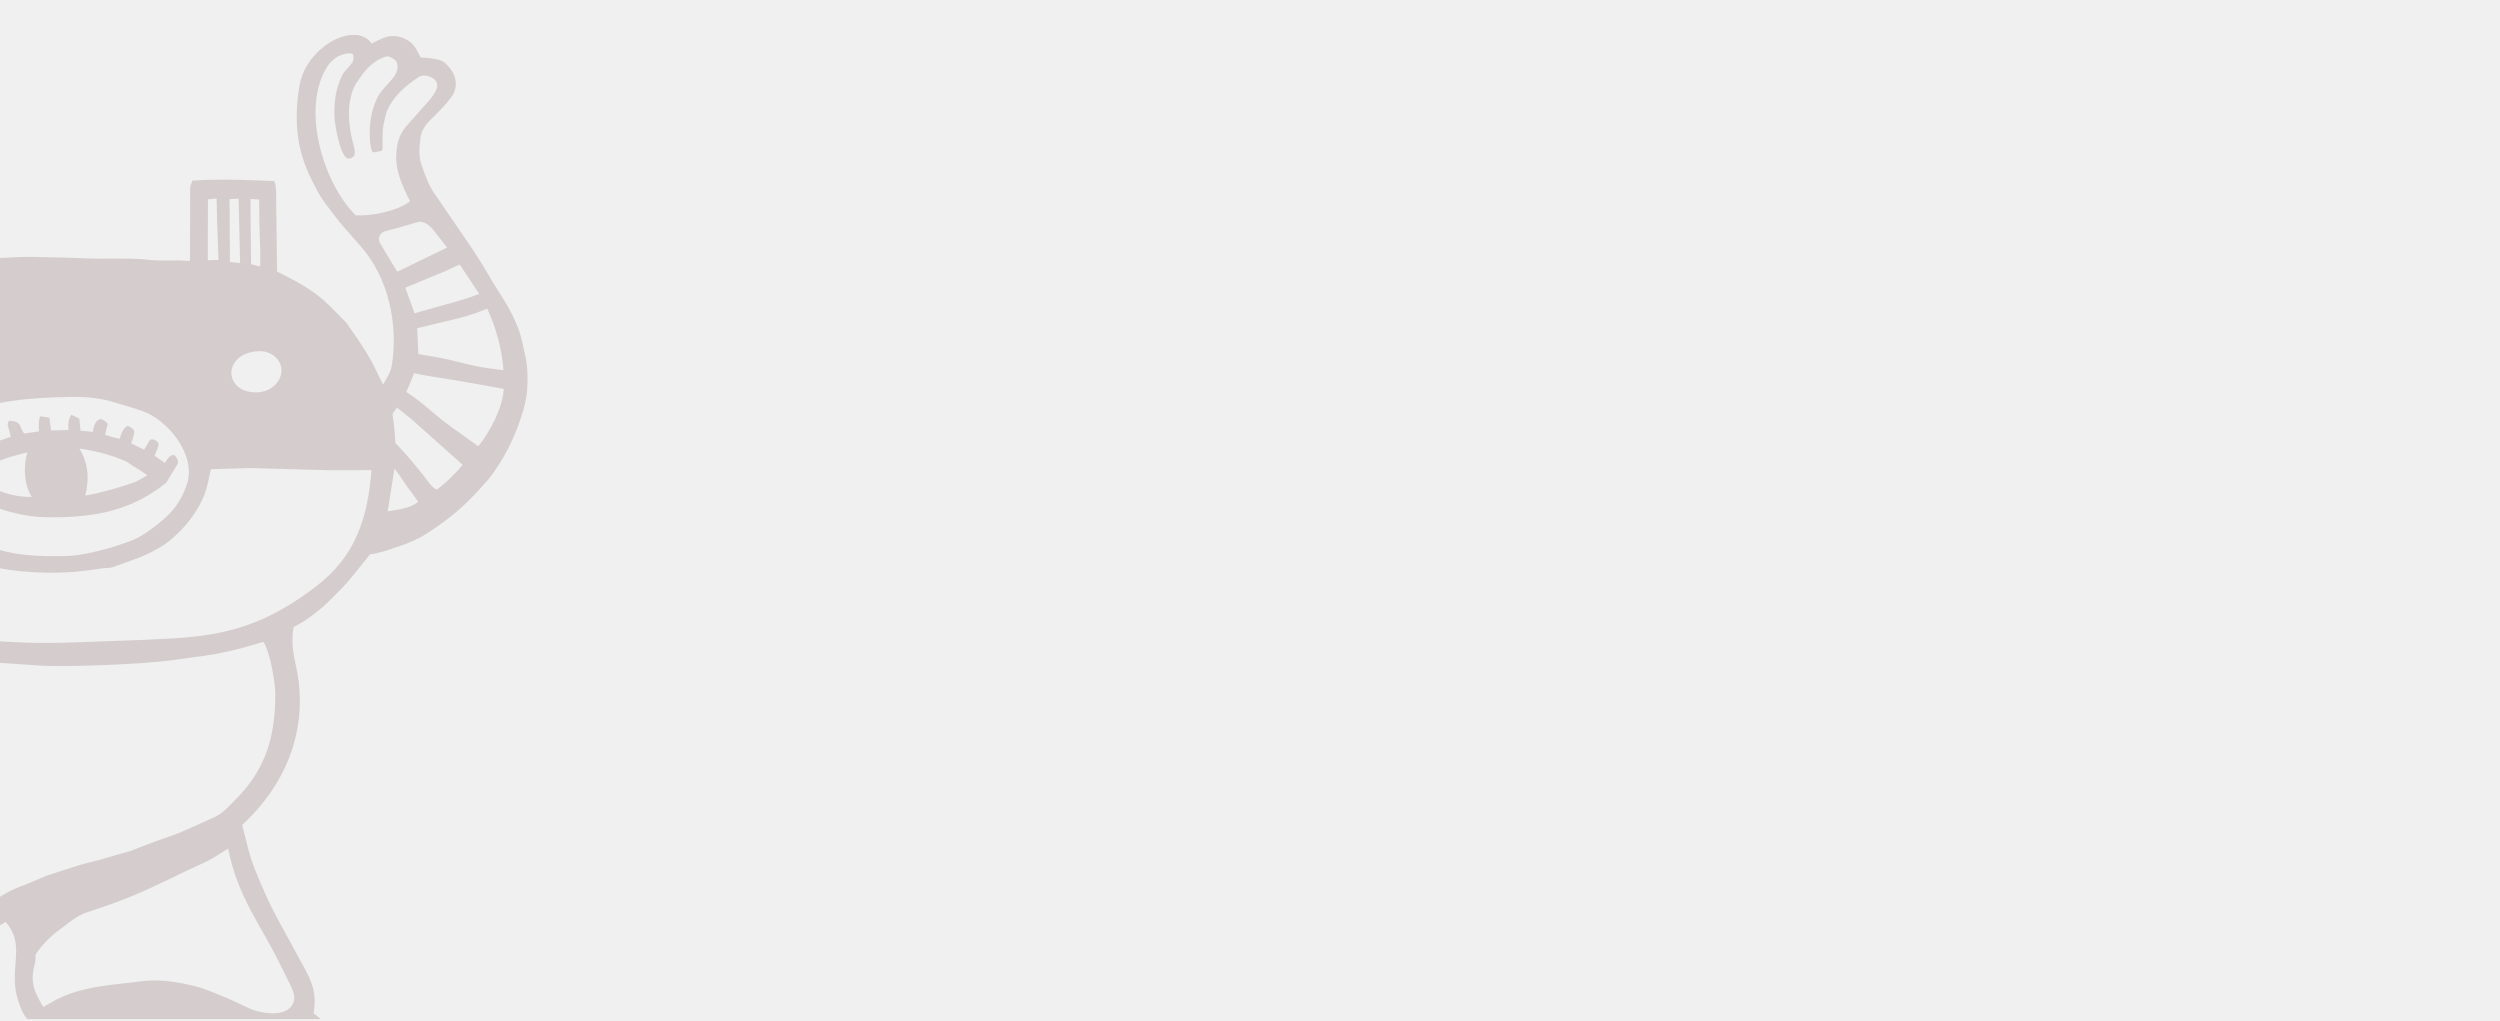
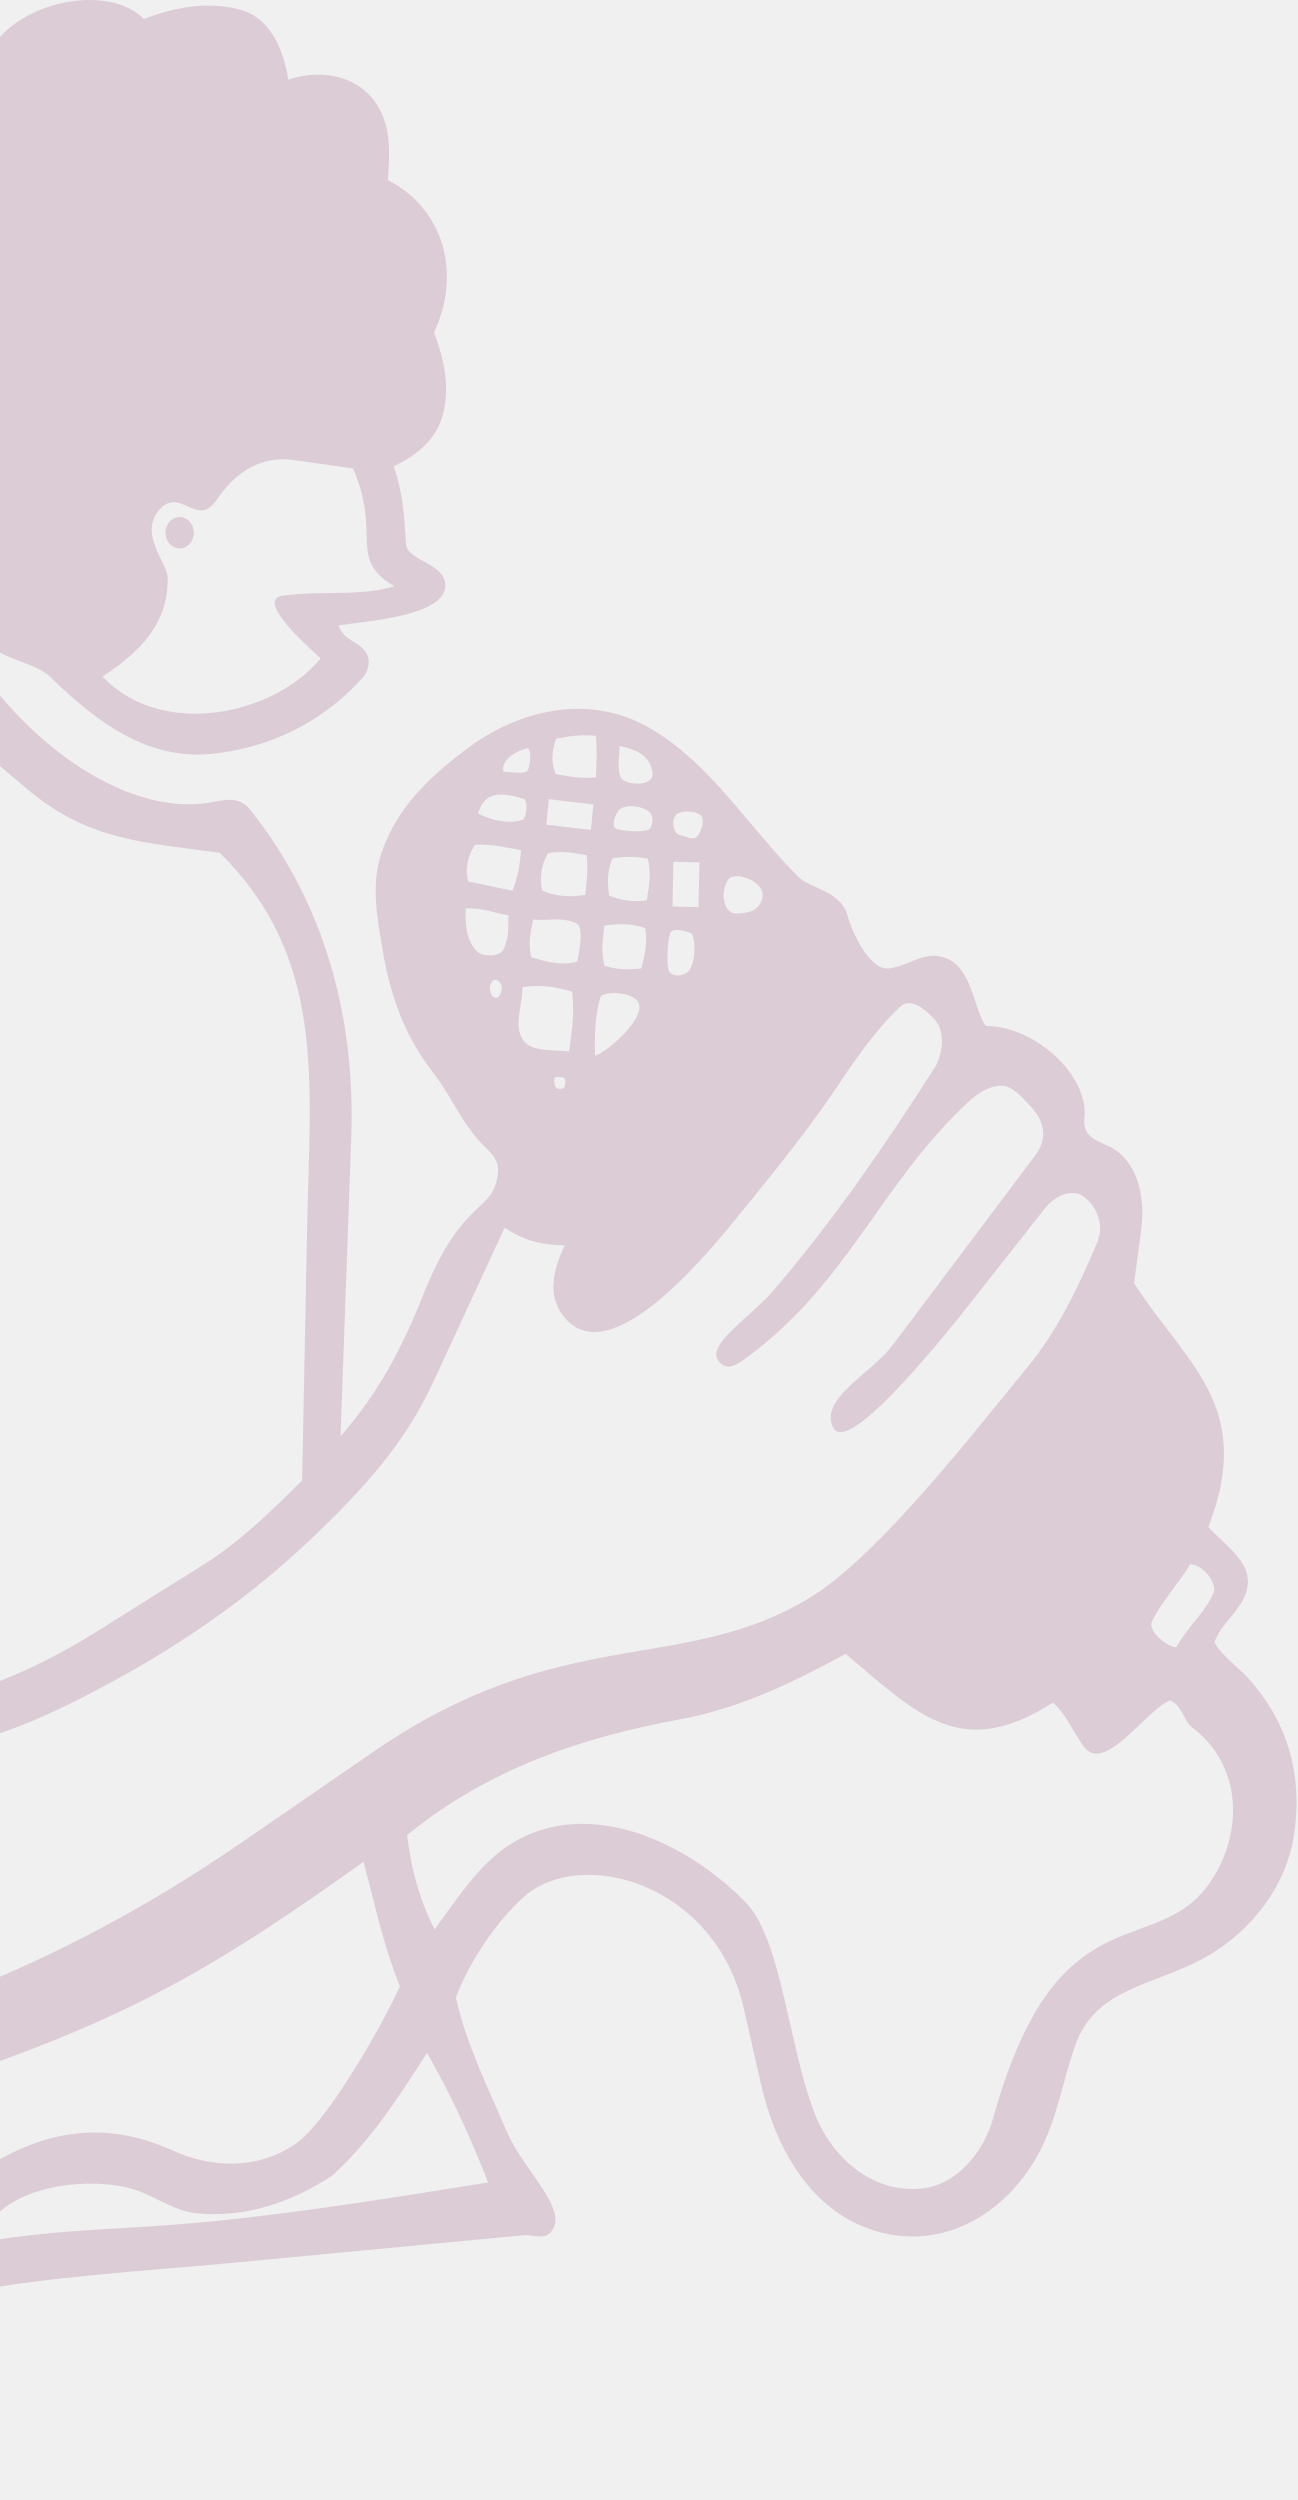
- <svg xmlns="http://www.w3.org/2000/svg" width="1440" height="588" viewBox="0 0 1440 588" fill="none">
-   <g clip-path="url(#clip0_800_301)">
-     <g opacity="0.15" clip-path="url(#clip1_800_301)">
-       <path d="M-117.915 570.235C-117.592 566.069 -120.894 563.825 -123.074 561.503C-127.755 556.525 -132.257 556.912 -138.034 559.453C-141.749 562.122 -145.373 564.147 -150.042 564.882C-151.37 564.354 -152.763 562.342 -153.55 560.949C-156.903 554.977 -160.488 549.754 -164.422 544.144C-166.369 541.371 -167.453 536.496 -171.683 529.686C-173.837 526.217 -175.359 522.515 -177.125 518.917C-178.518 516.08 -180.26 513.565 -180.879 510.263C-182.478 501.816 -187.108 495.225 -186.192 483.295C-186.076 481.722 -183.277 474.461 -181.536 472.049C-180.105 470.089 -178.054 467.716 -175.991 466.555L-171.244 463.898C-167.066 461.551 -163.377 459.707 -158.734 458.907C-154.71 458.211 -151.086 457.837 -147.088 458.597C-140.601 459.823 -134.565 461.706 -128.478 464.311L-118.186 456.302L-108.823 448.86C-102 443.443 -97.615 441.199 -90.612 435.512C-101.304 420.435 -107.533 402.792 -107.572 384.362C-107.584 377.139 -106.914 370.317 -110.241 363.636C-111.441 361.212 -114.02 359.109 -116.148 357.278C-118.637 355.124 -120.688 352.79 -122.971 350.494C-133.211 340.202 -144.496 327.937 -151.344 315.053C-154.633 308.888 -156.838 302.298 -158.825 295.501C-165.531 272.634 -162.848 241.772 -152.608 220.298C-150.171 215.204 -148.146 210.083 -145.412 205.247C-139.776 195.291 -133.972 188.468 -125.988 180.639L-120.559 175.326C-117.425 172.256 -111.273 166.891 -107.662 164.815C-92.147 155.903 -86.136 155.516 -69.228 151.892C-61.464 150.228 -53.688 150.099 -45.794 149.944L-35.283 149.751L-18.865 149.39L-2.731 148.758C7.148 148.371 10.308 147.765 20.806 148.01L29.847 148.216L37.534 148.384L47.684 148.745L56.724 148.99L65.985 148.951C72.382 148.925 78.263 148.9 84.595 149.557C95.183 150.641 99.156 149.467 109.396 150.344L109.551 108.184C109.551 107.152 110.363 105.32 110.789 104.057C123.609 103.102 136.067 103.437 148.9 103.94L157.967 104.289C158.985 106.842 159.011 108.777 159.037 111.524L159.579 156.393C170.412 161.797 181.336 167.459 189.964 176.216L199.56 185.953L204.099 192.505C208.91 199.456 213.463 206.382 216.997 214.12C218.196 216.751 219.382 218.982 220.685 221.433C222.658 217.977 225.07 214.481 225.689 210.47C229.442 186.585 223.819 160.094 207.762 141.845L199.057 131.953C194.672 126.975 190.854 121.751 186.804 116.412C183.98 112.672 181.955 108.3 179.788 104.108C170.619 86.362 169.213 68.77 172.553 49.102C174.088 40.087 179.273 32.774 186.263 27.048C193.627 21.012 207.672 15.892 214.043 25.062C217.732 23.321 221.446 20.974 225.754 20.754C229.481 20.574 233.802 22.096 236.587 24.456C239.244 26.7 240.805 30.156 242.236 33.123C245.718 33.135 249.085 33.613 252.528 34.386C255.353 35.018 256.732 36.54 258.577 38.578C262.949 43.44 264.122 50.379 259.892 56.079C256.165 61.096 251.69 65.327 247.124 69.853C245.035 71.93 242.739 75.477 242.326 78.469C241.565 83.847 241.024 90.05 242.791 95.054C244.816 100.755 246.737 106.365 250.078 111.227L268.765 138.518C273.46 145.379 277.729 151.995 281.882 159.204C288.627 170.928 294.134 176.938 299.151 190.983C300.583 195.007 301.189 199.095 302.195 203.287C304.852 214.443 304.568 226.089 301.189 237.154C297.371 249.639 292.071 261.156 284.603 271.744C281.972 275.472 279.16 278.619 276.13 281.92C266.147 292.818 257.829 299.576 245.422 307.573C240.186 310.939 234.64 313.054 228.746 315.066C223.561 316.846 218.905 318.535 213.179 319.27L206.55 327.511C203.493 331.316 200.63 335.018 197.225 338.487L191.086 344.742C185.179 350.765 176.732 357.497 169.174 361.083C167.601 368.743 168.787 376.108 170.477 383.665C178.228 418.539 165.395 451.414 139.498 475.119C141.768 484.237 143.638 492.878 147.069 501.364C151.015 511.127 155.052 520.413 160.133 529.712L174.114 555.287C179.724 565.54 182.639 571.808 180.614 583.673C189.074 589.683 193.653 597.976 195.807 607.778C197.251 614.368 198.102 621.797 194.839 628.181C193.137 631.509 189.358 634.888 186.095 636.616C181.491 639.054 176.255 638.796 171.302 639.35C164.299 640.137 152.64 638.576 145.714 636.925C141.497 635.919 140.762 632.089 141.2 628.439C140.955 627.15 140.349 624.57 139.795 623.074C138.595 619.798 133.411 616.832 129.954 616.819C120.681 619.373 116.541 619.424 115.045 629.819L111.692 634.14C107.952 638.95 84.982 639.273 78.353 639.221L54.261 639.028L33.806 638.331C30.143 638.202 26.468 637.596 22.676 636.99C15.854 635.894 9.134 630.709 6.98 624.157C5.652 620.095 5.575 615.865 4.852 611.828C4.298 608.758 4.156 606.101 5.085 603.032C6.078 599.769 7.045 596.209 9.302 593.682L15.505 586.794C11.894 582.616 9.379 573.768 8.838 569.035C7.109 553.881 13.648 542.983 3.253 531.053L-15.757 542.48C-21.729 546.065 -26.862 550.67 -31.608 555.687L-44.195 568.971C-49.354 574.413 -51.069 584.628 -58.421 588.974C-61.335 590.702 -65.269 591.167 -68.635 591.889C-71.305 598.492 -75.135 607.959 -81.274 612.395C-92.946 620.843 -111.299 621.836 -121.655 612.047C-126.04 607.894 -128.852 602.619 -131.689 597.306C-132.863 595.1 -133.211 591.889 -133.521 589.438C-133.882 586.537 -132.05 584.924 -129.909 583.557C-126.995 581.7 -124.015 579.65 -121.268 577.367C-119.785 576.142 -118.083 572.298 -117.915 570.196V570.235ZM219.821 86.878L217.551 87.316L215.036 87.793C212.831 88.206 209.929 63.611 220.659 51.436L225.934 45.452C228.269 42.795 230.139 38.655 228.178 35.354C227.288 33.858 223.806 32.065 222.207 32.581C215.629 34.735 211.012 39.352 207.298 44.859C206.15 46.561 204.602 48.638 203.803 50.482C200.308 58.581 200.54 67.351 201.933 75.993C203.364 84.853 206.988 89.973 201.288 91.34C196.219 92.552 192.686 71.401 192.582 66.565C192.415 58.465 193.472 50.521 197.161 43.285C198.515 40.629 201.185 38.63 202.887 36.063C203.661 34.902 204.216 31.059 202.358 30.84C197.045 30.182 191.563 33.755 188.765 37.985C173.327 61.316 185.489 104.676 204.847 123.97C213.811 124.627 228.991 121.558 236.187 115.948C231.97 107.552 227.817 98.64 228.217 89.496C228.488 83.331 229.752 77.527 233.969 72.768L247.382 57.666C248.917 55.938 250.284 53.706 251.277 51.707C252.734 48.767 251.354 45.929 248.814 44.717C246.273 43.505 243.603 42.757 240.895 44.536C233.827 49.205 227.172 54.983 223.355 62.825C222.349 64.875 221.872 67.738 221.278 70.021C219.357 77.373 221.201 86.62 219.821 86.878ZM125.84 149.712L125.092 128.458L124.757 114.284L119.791 114.839L119.688 135.77V149.919L125.84 149.699V149.712ZM138.298 151.466L137.434 114.4L132.224 114.697L132.443 150.925L138.298 151.466ZM149.829 141.793L149.429 130.328L149.235 114.929L144.321 114.619V122.009L144.618 152.188L149.841 153.504C149.932 149.132 149.983 145.985 149.841 141.819L149.829 141.793ZM228.849 156.522L249.42 146.527L257.519 142.58L249.342 132.159C247.408 129.696 243.797 126.897 240.289 127.981C234.072 129.902 228.127 131.618 221.897 133.191C218.97 133.926 217.306 137.267 218.905 139.962L224.361 149.171L228.836 156.535L228.849 156.522ZM238.767 180.433L263.039 173.623C267.437 172.385 271.113 171.147 276.065 169.329L264.793 152.369L255.868 156.444L233.427 165.705L235.865 172.308L238.767 180.42V180.433ZM249.304 205.35C262.949 207.607 269.849 210.638 282.14 212.224L290.007 213.243C288.962 200.411 285.802 189.061 280.657 177.789C274.763 180.175 269.127 182.148 263.065 183.593L240.327 189.023L240.972 203.97L249.304 205.35ZM-30.369 207.827L-30.034 185.54L-45.511 185.566L-45.42 207.659L-30.369 207.827ZM-71.911 207.375L-71.679 199.469C-71.55 194.981 -71.718 190.532 -72.053 185.901L-87.413 186.095L-87.929 196.18L-88.187 207.401H-71.898L-71.911 207.375ZM-51.134 188.623L-51.289 185.618L-64.805 185.824L-65.295 207.401L-51.121 207.672C-50.644 200.746 -50.786 195.252 -51.121 188.636L-51.134 188.623ZM160.611 208.046C158.096 203.944 153.504 202.126 148.952 202.268C142.426 202.474 135.848 205.428 133.733 211.76C132.327 215.99 134.184 220.827 138.028 223.458C142.4 226.45 149.313 226.876 154.433 224.528C160.327 221.82 164.544 214.481 160.598 208.046H160.611ZM290.2 224.025L275.859 221.394L261.272 218.879L245.344 216.313C243.087 215.952 240.805 215.449 238.573 214.946L236.303 220.504L234.008 225.741C244.854 232.847 249.678 238.586 260.769 246.531L275.485 257.055C282.191 248.852 289.439 235.246 290.188 224.038L290.2 224.025ZM45.994 319.528C56.312 317.877 66.178 315.001 75.941 311.326C82.519 308.836 93.223 300.647 98.266 295.23C102.638 290.536 105.94 284.461 107.81 278.438C112.917 261.994 96.912 242.107 82.209 236.845C76.302 234.73 70.408 233.131 64.347 231.325C54.145 228.281 43.789 228.449 33.174 228.81C21.322 229.21 10.063 230.022 -1.557 232.421C-9.425 234.046 -16.105 236.832 -22.644 241.269C-31.285 247.137 -38.959 254.823 -41.809 265.257C-43.86 272.789 -41.99 280.282 -38.675 287.221C-35.09 294.74 -29.131 300.299 -22.283 304.929C-15.435 309.559 -8.78 314.253 -0.771 316.613C9.689 319.696 20.084 320.341 30.84 320.354C35.922 320.354 40.99 320.354 46.02 319.541L45.994 319.528ZM251.638 282.075C257.429 277.458 262.072 273.099 266.508 267.759L236.858 241.307L228.604 234.756L226.05 238.509C226.992 244.093 227.43 249.536 227.766 255.159C235.168 262.871 241.63 270.751 248.001 279.16C248.878 280.308 250.348 281.417 251.625 282.088L251.638 282.075ZM-122.287 336.862L-114.974 343.052L-107.275 349.024C-105.302 350.559 -102.993 351.797 -100.917 353.177C-97.989 355.124 -95.242 356.246 -91.876 357.446C-88.084 358.787 -84.486 360.347 -80.513 361.302C-76.967 362.153 -73.33 363.469 -69.757 363.997C-62.819 365.029 -56.19 365.971 -49.083 366.409L-8.303 368.872L5.691 369.737C18.227 370.51 30.44 370.459 43.144 370.007L83.628 368.537L99.414 367.699C133.256 365.893 155.155 358.219 181.8 337.958C204.731 320.508 211.735 298.815 213.979 270.79L189.719 270.88L143.947 269.578L121.494 270.287C120.114 276.22 119.25 281.972 116.735 287.376C112.285 296.907 105.579 305.071 97.402 311.687C92.746 315.44 84.556 319.58 78.933 321.63L65.701 326.454C63.315 327.331 60.478 327.086 57.976 327.499C44.266 329.768 31.046 330.413 17.195 329.446C6.581 328.698 -3.311 327.408 -12.971 323.539C-19.471 320.934 -24.256 317.271 -29.622 312.886C-41.603 303.097 -50.399 290.652 -52.797 274.788C-58.756 274.659 -64.276 274.143 -70.106 274.375C-76.567 274.633 -82.59 275.188 -89.09 275.098C-107.61 274.84 -125.653 274.466 -144.535 275.24C-145.179 281.559 -144.354 287.324 -143.387 293.463C-140.962 308.901 -134.281 326.699 -122.261 336.901L-122.287 336.862ZM240.908 289.014L233.144 278.348C231.325 275.407 229.339 272.492 227.198 269.939L223.342 294.521L227.65 293.798C232.357 293.012 236.91 292.148 240.908 289.014ZM-118.018 471.25C-114.987 474.242 -112.343 475.725 -110.28 478.201C-102.438 487.59 -95.268 505.659 -94.197 517.847L-93.32 527.713L-92.018 537.953C-91.295 543.654 -89.748 548.696 -87.826 554.01C-85.775 559.711 -83.286 564.547 -79.082 568.958C-75.393 572.84 -69.873 573.523 -65.359 570.093C-62.187 567.681 -60.11 564.354 -57.583 561.181C-53.313 555.829 -48.077 551.34 -42.725 547.123L-34.406 540.558C-24.617 532.846 -15.086 525.121 -4.253 518.93L4.44 513.965C8.812 511.476 13.751 510.018 18.42 507.993L26.468 504.498L44.395 498.707C47.168 497.817 50.173 497.069 53.049 496.399C58.311 495.174 62.98 493.549 68.151 492.117L74.948 490.234L89.264 484.74L100.33 480.832C104.985 479.181 109.486 476.976 114 474.951L123.144 470.85C128.587 468.412 132.353 463.872 136.544 459.603C153.582 442.244 158.534 423.44 158.573 399.555C158.573 393.183 155.555 375.347 151.686 369.724L143.444 372.122C134.636 374.676 126.098 376.598 117.044 377.823L98.163 380.39C82.377 382.53 38.746 384.401 23.063 383.356L-19.962 380.518L-43.666 378.932L-67.088 376.972C-76.038 376.224 -84.189 374.005 -93.011 371.349C-94.391 376.727 -94.494 381.989 -93.733 387.341L-92.959 392.809C-90.831 407.757 -86.085 415.611 -78.282 428.057C-74.49 425.516 -70.841 424.356 -66.946 422.511L-54.087 416.437L-43.731 412.529L-29.789 407.215C-27.248 406.248 -16.944 404.507 -9.231 401.953C-7.271 401.309 -5.22 401.412 -4.124 402.289C-2.447 403.63 -1.906 405.823 -1.854 407.628C-1.79 410.272 -2.989 411.201 -4.859 412.336C-11.424 416.295 -21.458 419.661 -29.17 421.518C-31.956 422.189 -34.716 423.904 -37.489 424.794C-56.821 431.023 -75.2 440.554 -92.043 451.891C-101.11 457.991 -109.841 463.834 -118.005 471.211L-118.018 471.25ZM66.114 567.023L82.183 565.127C92.952 563.851 103.889 565.811 114.387 568.571C117.844 569.487 131.463 575.058 135.036 576.761L142.993 580.552C149.416 583.622 165.176 586.807 168.955 577.612C170.386 574.117 168.671 570.26 167.149 567.178L160.868 554.5C149.919 532.395 136.815 516.364 131.411 488.79C127.594 491.034 123.957 493.69 120.062 495.677C116.412 497.547 112.762 499.043 109.087 500.81L92.308 508.857C81.861 513.861 71.363 518.35 60.387 522.038L49.992 525.533C44.059 527.532 39.339 531.827 34.309 535.503C28.867 539.475 24.314 544.092 20.548 549.715C20.406 551.379 20.445 553.946 20.032 555.403C17.208 565.592 19.632 571.421 24.985 579.985L30.904 576.632C41.609 570.57 53.913 568.442 66.139 566.997L66.114 567.023Z" fill="#3A0008" />
-       <path d="M-27.648 278.966C-29.092 277.638 -37.733 271.073 -34.922 268.145C-33.98 267.165 -28.512 266.495 -26.874 270.454C-25.997 269.745 -24.294 268.042 -23.521 266.998L-26.719 262.239C-27.467 261.129 -27.39 258.266 -25.894 257.854L-21.844 257.725L-17.575 262.497L-9.166 257.802C-9.721 256.048 -14.145 248.336 -9.618 248.039C-8.65 247.974 -6.522 248.232 -6.058 249.045L-2.743 254.745L6.22 251.534L4.389 244.634C4.26 244.131 4.969 242.261 5.485 242.3C13.236 242.97 10.657 245.846 13.932 249.703L22.522 248.465C22.238 245.627 22.174 242.854 23.012 239.759L28.442 240.533L29.383 247.949L39.404 247.665C39.314 244.221 39.211 241.771 41.042 238.934L45.685 241.062L46.394 248.039L53.436 248.774C53.926 245.717 54.752 242.287 57.589 241.474C58.905 241.1 61.407 243.009 62.051 244.17L60.478 250.476C63.38 251.405 66.204 252.192 68.951 252.733C69.867 249.599 70.886 246.762 73.298 245.369C74.613 245.202 77.554 247.497 77.373 248.851C77.09 251.07 76.225 253.314 75.529 255.429L83.009 259.027L86.324 253.494C87.614 252.037 91.689 254.242 91.341 256.113C90.928 258.331 90.025 260.201 89.045 262.522L94.939 266.675C96.1 264.831 97.609 262.303 99.763 262.032C101.22 261.852 103.167 265.811 102.355 267.152L95.829 277.947C75.232 294.636 53.642 298.17 27.706 297.964C13.03 297.847 -0.77 293.669 -13.99 287.465C-18.955 285.144 -23.379 282.9 -27.648 278.992V278.966ZM84.905 273.756C82.042 271.705 79.695 270.183 76.948 268.648L72.975 265.94C64.321 262.058 55.397 259.801 45.749 258.357C50.779 266.533 51.618 275.716 49.116 285.466C59.459 283.545 68.964 280.836 78.379 277.444L84.918 273.756H84.905ZM18.253 286.189C13.816 279.173 13.313 268.236 15.803 260.575L9.406 262.226C0.352 264.56 -8.109 268.287 -15.163 274.542C-5.387 281.649 6.375 286.563 18.266 286.189H18.253Z" fill="#3A0008" />
-     </g>
+ <svg xmlns="http://www.w3.org/2000/svg" width="315" height="607" viewBox="0 0 315 607" fill="none">
+   <g opacity="0.15">
+     <path d="M184.864 506.46L180.585 487.624C173.663 457.173 141.213 448.34 127.341 460.442C120.516 466.401 113.745 476.678 110.69 485.024C113.332 496.685 118.561 507.053 123.048 517.527C126.901 526.543 137.029 535.345 134.415 540.924C132.791 544.39 129.832 542.444 126.929 542.733L55.878 549.468C33.983 551.551 12.873 552.585 -8.856 556.674C-15.296 557.89 -21.255 558.544 -25.191 565.34C-29.581 572.926 -36.076 578.307 -42.434 584.039C-49.342 590.272 -55.191 597.463 -63.558 601.309C-79.122 608.439 -95.333 607.816 -111.682 604.349C-151.191 595.973 -149.664 571.421 -182.223 572.242C-185.196 572.318 -187.177 562.725 -184.48 562.132C-167.278 558.407 -150.035 564.914 -136.122 575.997C-127.852 582.595 -119.058 586.699 -108.462 587.9C-95.966 589.314 -81.709 589.77 -69.186 585.954C-59.333 582.944 -50.581 573.838 -44.209 565.446C-61.879 567.21 -76.631 571.831 -92.361 574.765C-97.714 575.769 -99.627 572.774 -102.338 568.562C-111.448 554.348 -119.03 539.678 -123.379 522.742C-150.682 518.622 -156.365 519.397 -180.379 504.985C-197.196 494.891 -222.847 474.23 -225.586 452.065C-227.32 438.079 -226.824 423.819 -222.93 410.106C-210.352 365.714 -180.476 303.673 -151.439 267.901C-158.361 260.482 -179.347 250.083 -171.379 240.247C-151.411 215.604 -127.81 194.579 -100.246 180.942C-76.274 169.084 -33.503 152.027 -7.329 158.427C3.722 177.506 29.332 198.927 51.557 194.746C54.901 194.123 58.176 193.393 60.736 196.601C78.447 218.797 86.36 246.313 85.286 276.156L82.685 348.718C91.713 338.487 97.699 327.191 102.667 314.603C112.259 290.325 119.759 294.794 120.901 284.913C121.341 281.142 118.685 279.637 116.181 276.84C111.846 271.975 109.204 265.62 105.199 260.482C98.36 251.71 94.713 241.829 92.855 230.411C91.589 222.704 89.993 214.631 92.649 206.999C96.516 195.901 104.153 188.848 112.864 182.174C125.938 172.155 143.043 168.278 157.768 176.777C172.438 185.244 181.713 200.782 193.823 212.898C196.768 215.832 204.13 216.197 205.809 222.369C207.089 227.036 211.369 235.641 215.786 235.124C220.617 234.562 224.222 230.974 228.97 232.388C236.195 234.546 236.236 244.823 239.36 249.11C250.741 249.004 264.406 260.725 263.305 271.489C262.851 275.867 266.03 276.871 268.851 278.117C276.172 281.386 278.14 290.553 277.108 298.397L275.36 311.578C287.938 331.22 304.809 341.299 293.387 370.746C297.199 375.034 303.433 378.819 302.965 384.596C302.497 390.373 296.704 393.49 294.846 398.765C296.814 402.216 300.323 404.451 302.965 407.354C312.323 417.647 316.548 430.553 314.14 445.862C312.241 457.888 303.846 469.138 292.204 475.492C279.86 482.227 265.823 482.637 260.952 496.913C257.979 505.639 256.534 514.685 252.351 522.559C243.186 539.769 225.172 547.872 208.204 540.012C195.915 534.326 188.195 521.054 184.878 506.414L184.864 506.46ZM23.428 396.18L49.369 379.929C58.176 374.41 65.676 367.083 73.355 359.466L74.566 298.169C75.254 262.884 79.328 232.616 53.359 207.06C35.731 204.582 21.337 204.309 6.282 191.295C-0.365 185.549 -7.507 180.608 -12.613 172.778C-29.553 172.87 -44.939 176.473 -59.856 183.952C-99.751 203.959 -119.842 219.116 -148.948 257.259L-107.87 282.587C-97.631 288.896 -88.205 295.159 -77.691 300.906L-45.764 318.374C-41.705 320.593 -36.902 323.223 -34.273 326.796C-32.829 328.757 -35.044 331.433 -36.117 332.436C-37.108 333.363 -41.141 331.874 -42.049 332.877C-49.59 341.223 -53.663 352.139 -59.099 362.142C-66.82 376.341 -73.452 390.084 -77.553 407.339C-41.828 422.025 -8.691 416.293 23.428 396.18ZM144.708 188.711C144.846 184.287 145.011 181.854 144.667 178.662C141.254 178.342 138.419 178.662 135.062 179.346C133.988 182.173 133.699 185.229 134.951 187.95C138.433 188.574 141.337 189.136 144.722 188.711H144.708ZM122.194 187.358C125.91 187.601 127.961 188.027 128.291 186.658C128.621 185.305 129.213 182.736 128.167 181.657C125.607 182.143 121.603 184.378 122.208 187.358H122.194ZM158.456 187.753C157.864 182.645 153.034 181.748 150.433 181.125C150.447 183.8 149.676 186.4 150.722 188.741C151.658 190.824 158.841 191.052 158.456 187.753ZM127.204 193.986C122.346 192.466 117.653 191.766 116.084 197.498C119.346 199.276 123.805 200.143 126.887 199.033C127.892 198.668 128.222 194.32 127.204 193.986ZM133.245 194.032L132.64 200.219L143.47 201.511L144.075 195.324L133.245 194.032ZM157.809 197.27C155.91 195.537 151.383 195.111 150.089 196.92C148.713 198.866 148.699 201.025 149.731 201.283C151.603 201.739 156.13 202.211 157.603 201.359C158.318 200.934 158.883 198.258 157.809 197.285V197.27ZM169.823 197.711C167.896 196.722 165.006 196.859 164.139 197.847C162.887 199.276 163.479 202.484 165.103 202.758C166.273 202.955 168.392 204.217 169.286 203.092C170.236 201.891 171.502 198.577 169.809 197.711H169.823ZM124.451 216.258C125.8 212.624 126.158 210.268 126.543 206.437C122.869 205.738 119.511 204.947 115.341 205.099C113.552 207.805 112.864 210.891 113.649 214.008L124.465 216.258H124.451ZM142.094 217.292C142.507 213.78 142.796 210.891 142.438 207.638C139.066 207.03 136.286 206.558 133.066 207.151C131.428 209.949 131.002 212.837 131.607 216.212C135.103 217.732 138.433 217.854 142.094 217.292ZM157.025 218.599C157.644 214.95 158.167 211.879 157.259 208.489C154.204 207.942 151.837 207.972 148.796 208.322C147.447 211.104 147.419 214.099 147.887 217.474C151.025 218.645 153.791 219.085 157.025 218.599ZM163.507 209.234L163.273 220.089L169.589 220.256L169.823 209.401L163.507 209.234ZM185.153 217.611C185.649 213.993 178.341 211.241 176.759 213.628C174.695 216.714 175.809 221.898 178.741 221.807C180.557 221.746 184.603 221.715 185.153 217.611ZM122.236 230.518C123.791 227.28 123.282 224.786 123.474 222.278C119.828 221.579 116.91 220.378 113.071 220.575C112.892 224.224 113.208 228.42 115.782 230.974C117.158 232.327 121.314 232.433 122.236 230.518ZM140.195 233.437C140.759 230.305 141.846 225.075 139.823 224.133C136.438 222.536 132.777 223.646 129.447 223.281C128.676 226.732 128.25 229.332 129.007 232.464C132.86 233.482 136.025 234.592 140.195 233.437ZM155.745 235.109C156.598 231.628 157.273 228.678 156.626 225.349C153.185 224.148 150.103 224.224 146.745 224.771C146.332 228.298 145.878 231.217 146.772 234.501C149.883 235.413 152.594 235.58 155.745 235.109ZM167.511 226.444C166.149 226.079 164.236 225.379 163.011 226.155C162.089 226.747 161.497 235.55 162.832 236.355C164.277 237.222 166.011 236.857 167.084 235.869C169.025 234.09 169.08 226.869 167.511 226.444ZM121.796 239.29C120.75 237.009 119.057 237.754 118.947 239.913C119.167 243.349 122.002 242.969 121.796 239.29ZM138.172 255.313C139.094 249.111 139.438 245.584 138.928 240.795C134.635 239.472 131.126 239.077 126.846 239.67C126.983 243.744 124.561 249.004 126.983 252.501C129.158 255.648 134.855 254.781 138.172 255.313ZM154.314 242.558C152.36 241.008 147.887 240.628 145.892 241.829C144.474 246.085 144.309 251.391 144.474 256.362C147.736 255.283 158.484 245.857 154.3 242.558H154.314ZM-89.127 503.237C-35.815 497.84 13.947 478.153 58.561 447.428L90.626 425.354C136.589 393.702 165.777 406.868 196.796 387.819C213.378 377.633 236.277 348.003 249.585 331.797C256.809 323.01 261.956 312.277 266.429 301.605C268.286 297.166 266.043 292.529 262.947 290.416C260.387 288.668 256.314 290.097 253.851 293.228L238.919 312.171C235.507 316.504 206.387 354.51 202.314 346.666C198.708 339.703 211.658 333.378 216.653 326.72L251.277 280.641C254.497 276.369 253.672 272.294 250.135 268.539C247.933 266.198 245.676 263.447 242.814 263.614C240.323 263.751 237.667 265.195 235.369 267.308C213.571 287.421 205.988 311.852 180.461 330.231C178.452 331.676 176.126 332.862 174.351 330.292C171.626 326.324 182.36 319.635 187.507 313.646C202.094 296.695 214.713 278.376 226.906 259.266C229.149 255.754 229.397 250.235 227.016 247.636C225.268 245.736 221.36 241.783 218.511 244.474C212.236 250.403 207.351 257.73 202.493 264.952C195.736 274.97 188.621 283.651 181.08 292.985C173.263 302.669 147.653 335.081 136.41 319.012C133.424 314.74 133.796 309.282 137.112 302.396C131.718 302.244 127.644 301.468 122.525 298.093L105.185 335.583C98.277 350.527 88.231 361.412 76.933 372.328C58.52 390.13 38.126 403.326 15.708 414.287C-4.81 424.336 -26.003 428.957 -48.434 426.266C-62.017 424.64 -88.563 421.721 -98.264 410.258C-100.329 407.826 -99.599 404.648 -97.852 402.474C-94.329 398.05 -89.127 407.886 -87.255 401.136C-79.7 373.939 -67.274 349.539 -51.489 326.72L-91.907 303.87C-105.792 296.026 -118.136 286.934 -132.462 280.276L-146.306 299.766C-165.489 326.765 -200.939 410.152 -198.076 446.243C-196.962 460.381 -188.98 475.705 -178.604 483.899C-154.397 503.024 -119.485 506.308 -89.141 503.237H-89.127ZM134.58 261.926C134.511 264.085 135.158 264.496 135.956 264.359C136.658 264.237 136.837 264.359 137.002 263.994C137.415 263.066 137.25 261.592 136.727 261.592C136.231 261.592 134.621 261.227 134.594 261.911L134.58 261.926ZM285.557 399.996C288.516 394.706 292.341 391.893 294.557 386.968C295.837 384.11 291.543 379.609 288.942 379.838C286.383 384.231 282.158 388.655 279.681 393.687C278.621 395.831 282.929 399.631 285.557 400.011V399.996ZM295.396 454.528C302.112 442.29 300.475 427.756 289.507 419.456C287.443 417.89 287.002 414.028 284.071 412.842C278.112 415.32 268.218 430.781 263.222 424.153C260.607 420.687 259.052 416.415 255.667 413.375C233.429 427.619 223.066 416.506 205.328 401.562C192.158 408.738 179.401 414.834 164.993 417.479C141.172 421.857 118.493 429.505 98.841 445.558C99.86 453.813 101.814 461.217 105.516 468.453C111.846 459.818 117.144 451.366 125.718 446.714C144.254 436.665 167.153 447.687 181.011 461.856C189.667 470.704 191.332 495.909 197.58 512.587C201.887 524.08 211.837 532.426 223.534 531.407C232.107 530.663 238.809 522.742 241.176 514.183C257.264 456.033 282.571 477.849 295.355 454.528H295.396ZM41.8 522.088C51.626 526.588 62.965 526.801 72.116 520.264C79.465 515.019 92.69 492.063 97.08 482.288C93.13 472.421 91.19 463.102 88.259 452.05C56.497 474.717 36.323 487.153 0.626 500.197C-29.925 511.355 -59.842 520.872 -92.98 523.289C-90.971 531.955 -76.934 557.541 -70.274 558.605L-28.356 549.301C-9.709 527.546 13.328 509.09 41.786 522.103L41.8 522.088ZM-4.975 544.406C18.116 540.757 29.676 541.532 51.667 539.328C74.222 537.078 95.993 533.475 118.52 529.902C113.814 517.877 109.341 508.421 103.685 498.433C96.268 510.017 89.841 519.914 80.607 528.276C70.63 534.813 59.525 538.553 47.717 537.382C42.02 536.819 37.383 532.958 31.988 531.423C21.502 528.443 -0.475 530.191 -4.975 544.406ZM-43.232 564.959C-43.232 564.579 -43.507 564.275 -43.851 564.275C-44.196 564.275 -44.471 564.579 -44.471 564.959C-44.471 565.34 -44.196 565.644 -43.851 565.644C-43.507 565.644 -43.232 565.34 -43.232 564.959Z" fill="#6D003E" />
+     <path d="M88.92 158.487C90.035 160.281 89.512 162.942 88.108 164.507C78.338 175.408 65.402 181.626 51.365 183.039C35.718 184.605 23.443 175.271 12.214 164.386C5.925 158.29 -7.19 162.683 -16.025 136.2C-28.231 142.038 -39.997 137.994 -46.713 126.455C-51.681 117.927 -60.543 106.874 -48.488 94.028C-55.658 85.119 -55.837 74.523 -51.089 64.915C-48.006 58.667 -45.887 51.324 -40.025 47.508C-38.607 46.581 -36.433 46.855 -35.414 45.912C-32.208 42.963 -37.438 32.275 -28.093 23.564C-21.405 17.316 -12.956 15.522 -3.901 15.568C0.792 0.821 25.824 -4.789 34.934 4.622C42.475 1.688 50.608 0.213 58.535 2.417C65.484 4.333 68.746 11.691 70.012 19.338C78.021 16.616 87.269 18.289 91.796 25.875C95.003 31.241 94.645 37.368 94.163 43.738C107.65 50.503 112.177 66.42 105.379 80.696C107.705 86.913 109.342 93.754 107.526 100.672C105.916 106.813 101.113 110.584 95.581 113.244C97.838 119.523 98.182 125.421 98.581 132.035C98.843 136.291 108.145 136.656 108.118 142.175C108.09 149.67 88.81 150.795 82.205 151.859C83.443 155.629 87.159 155.675 88.934 158.502L88.92 158.487ZM77.842 159.825C73.852 156.298 62.113 145.55 68.664 144.638C78.049 143.315 86.966 144.926 95.76 142.342C84.283 135.577 92.732 129.8 85.714 113.746L71.278 111.694C63.544 110.584 57.186 114.536 52.741 121.195C47.952 128.371 44.113 118.504 39.159 123.308C33.173 129.1 40.604 136.626 40.7 140.168C40.975 151.6 33.613 158.563 24.888 164.264C39.228 179.482 66.599 173.69 77.842 159.84V159.825Z" fill="#6D003E" />
+     <path d="M43.622 133.145C45.522 133.145 47.062 131.444 47.062 129.345C47.062 127.246 45.522 125.544 43.622 125.544C41.722 125.544 40.182 127.246 40.182 129.345C40.182 131.444 41.722 133.145 43.622 133.145Z" fill="#6D003E" />
  </g>
-   <defs>
-     <clipPath id="clip0_800_301">
-       <rect width="1440" height="587.011" fill="white" />
-     </clipPath>
-     <clipPath id="clip1_800_301">
-       <rect width="490.292" height="619.5" fill="white" transform="translate(-186.311 20.0601)" />
-     </clipPath>
-   </defs>
</svg>
